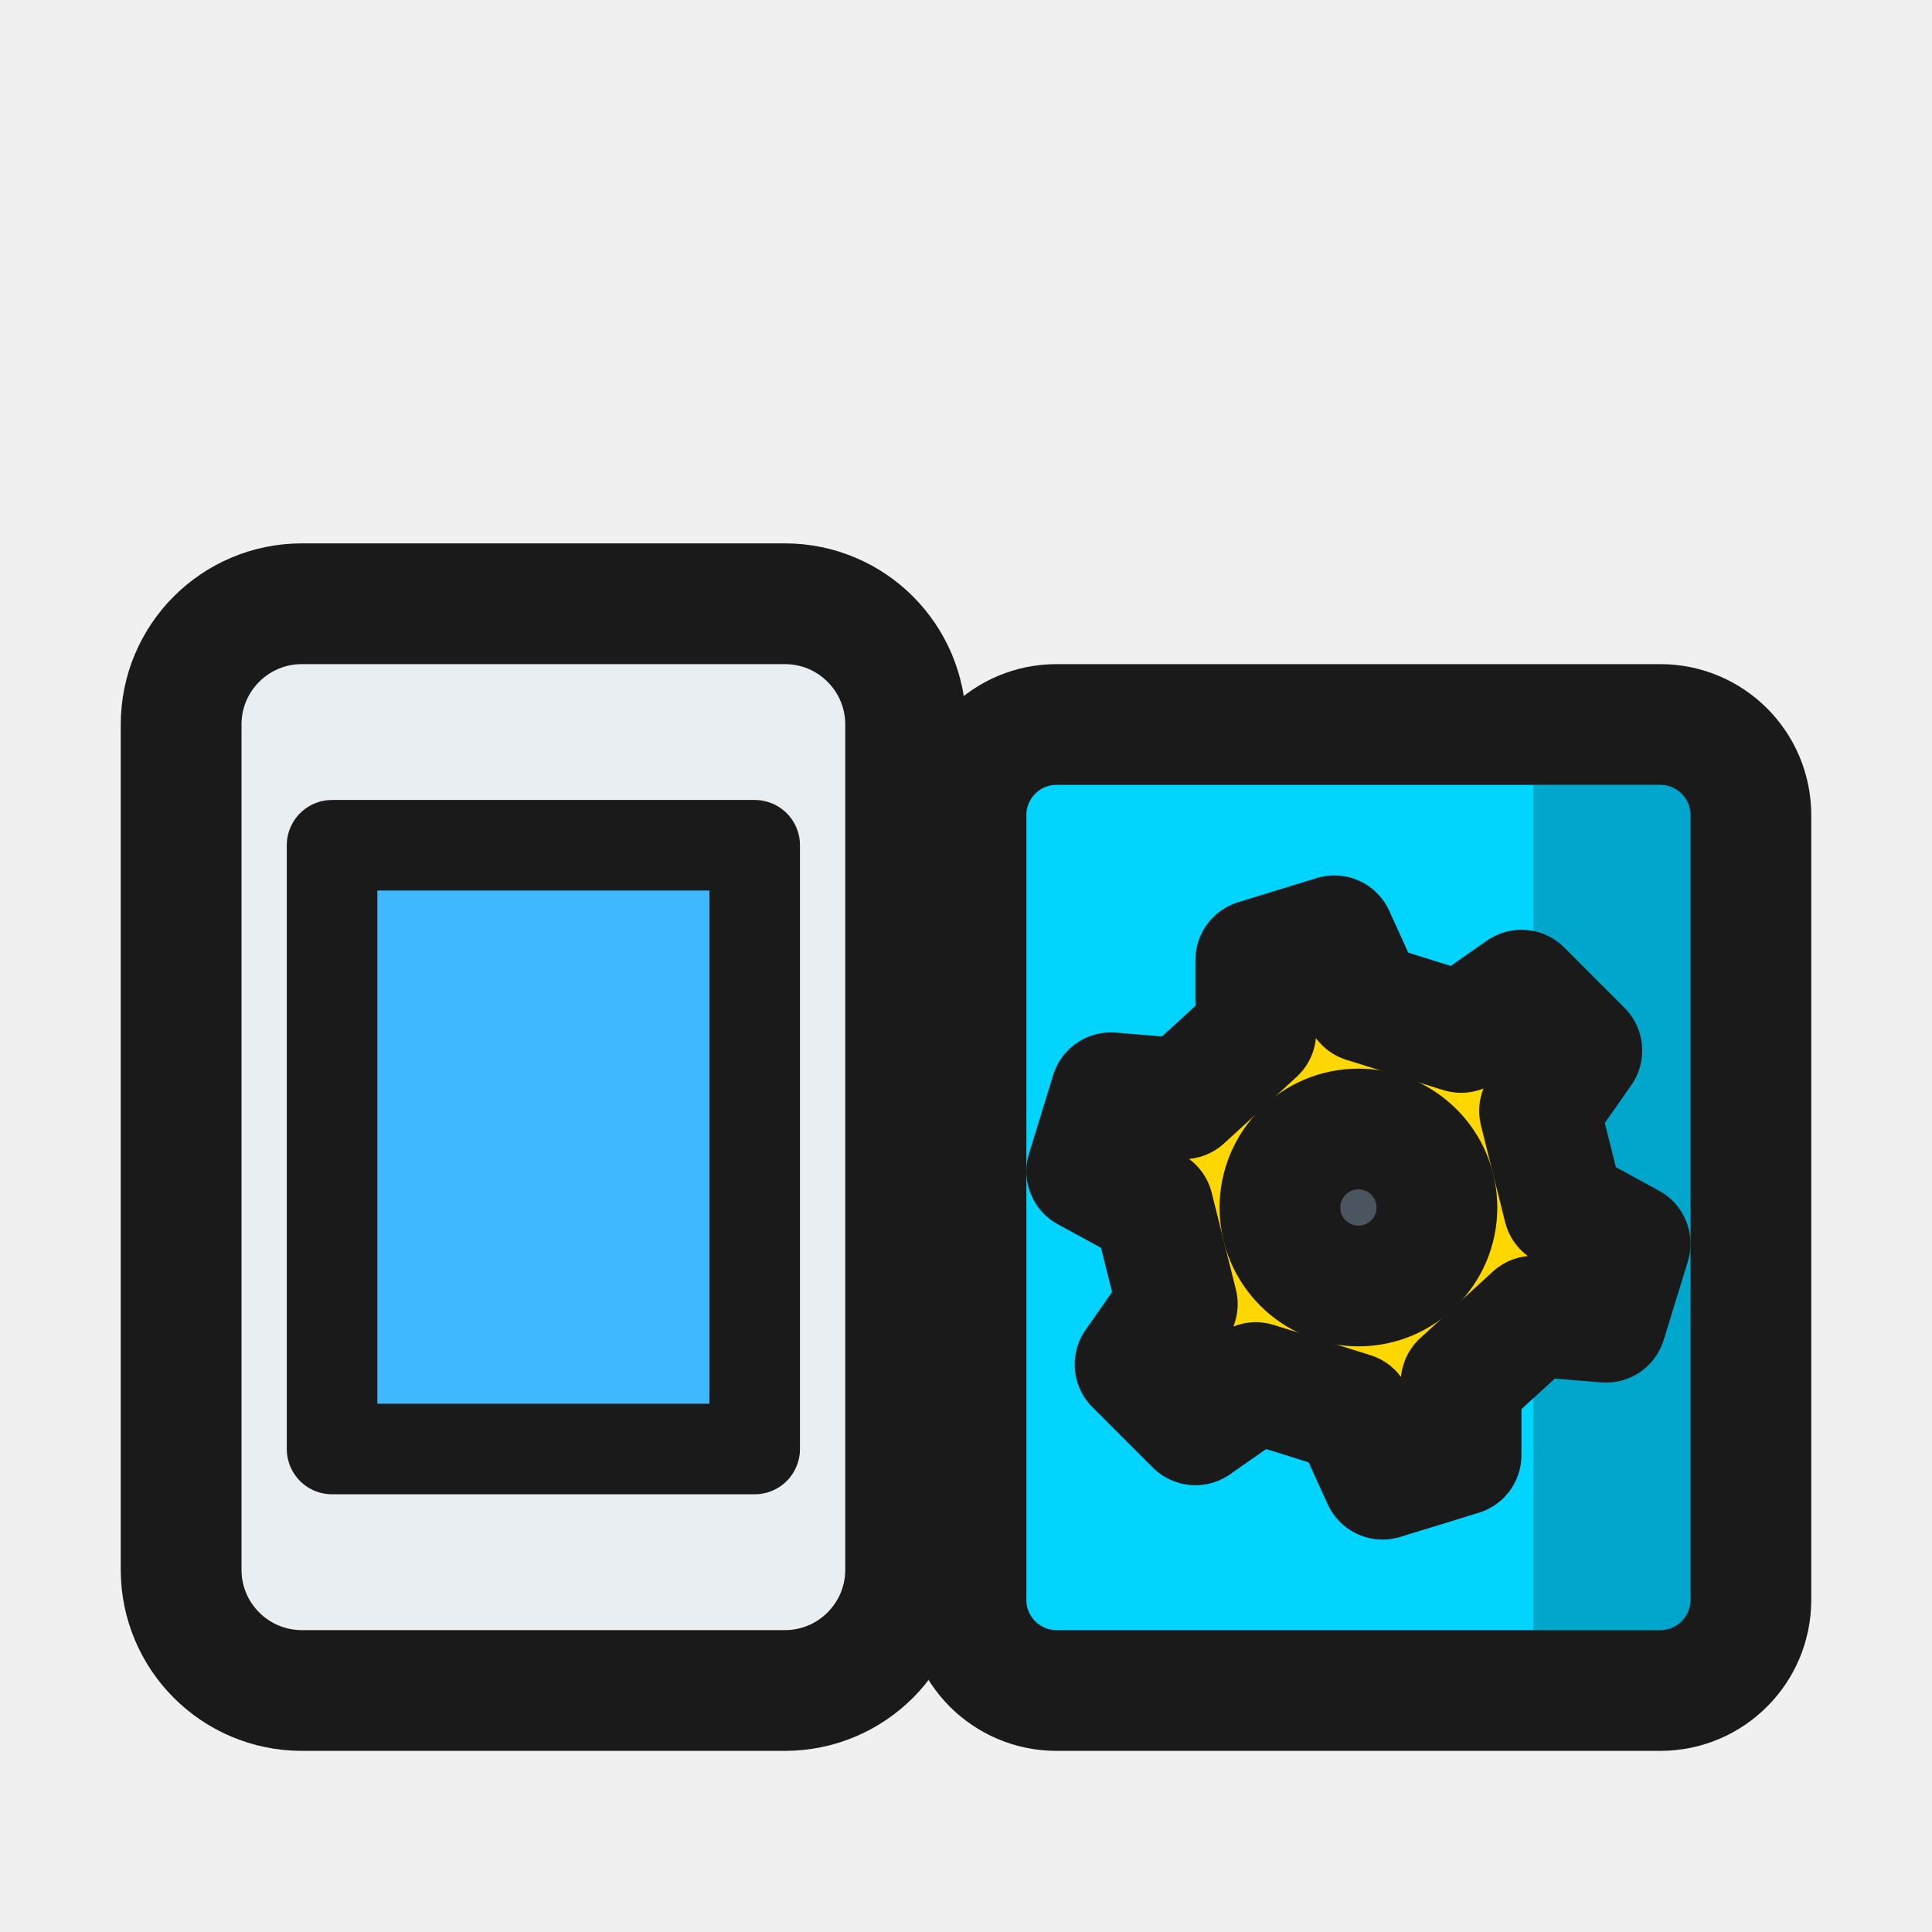
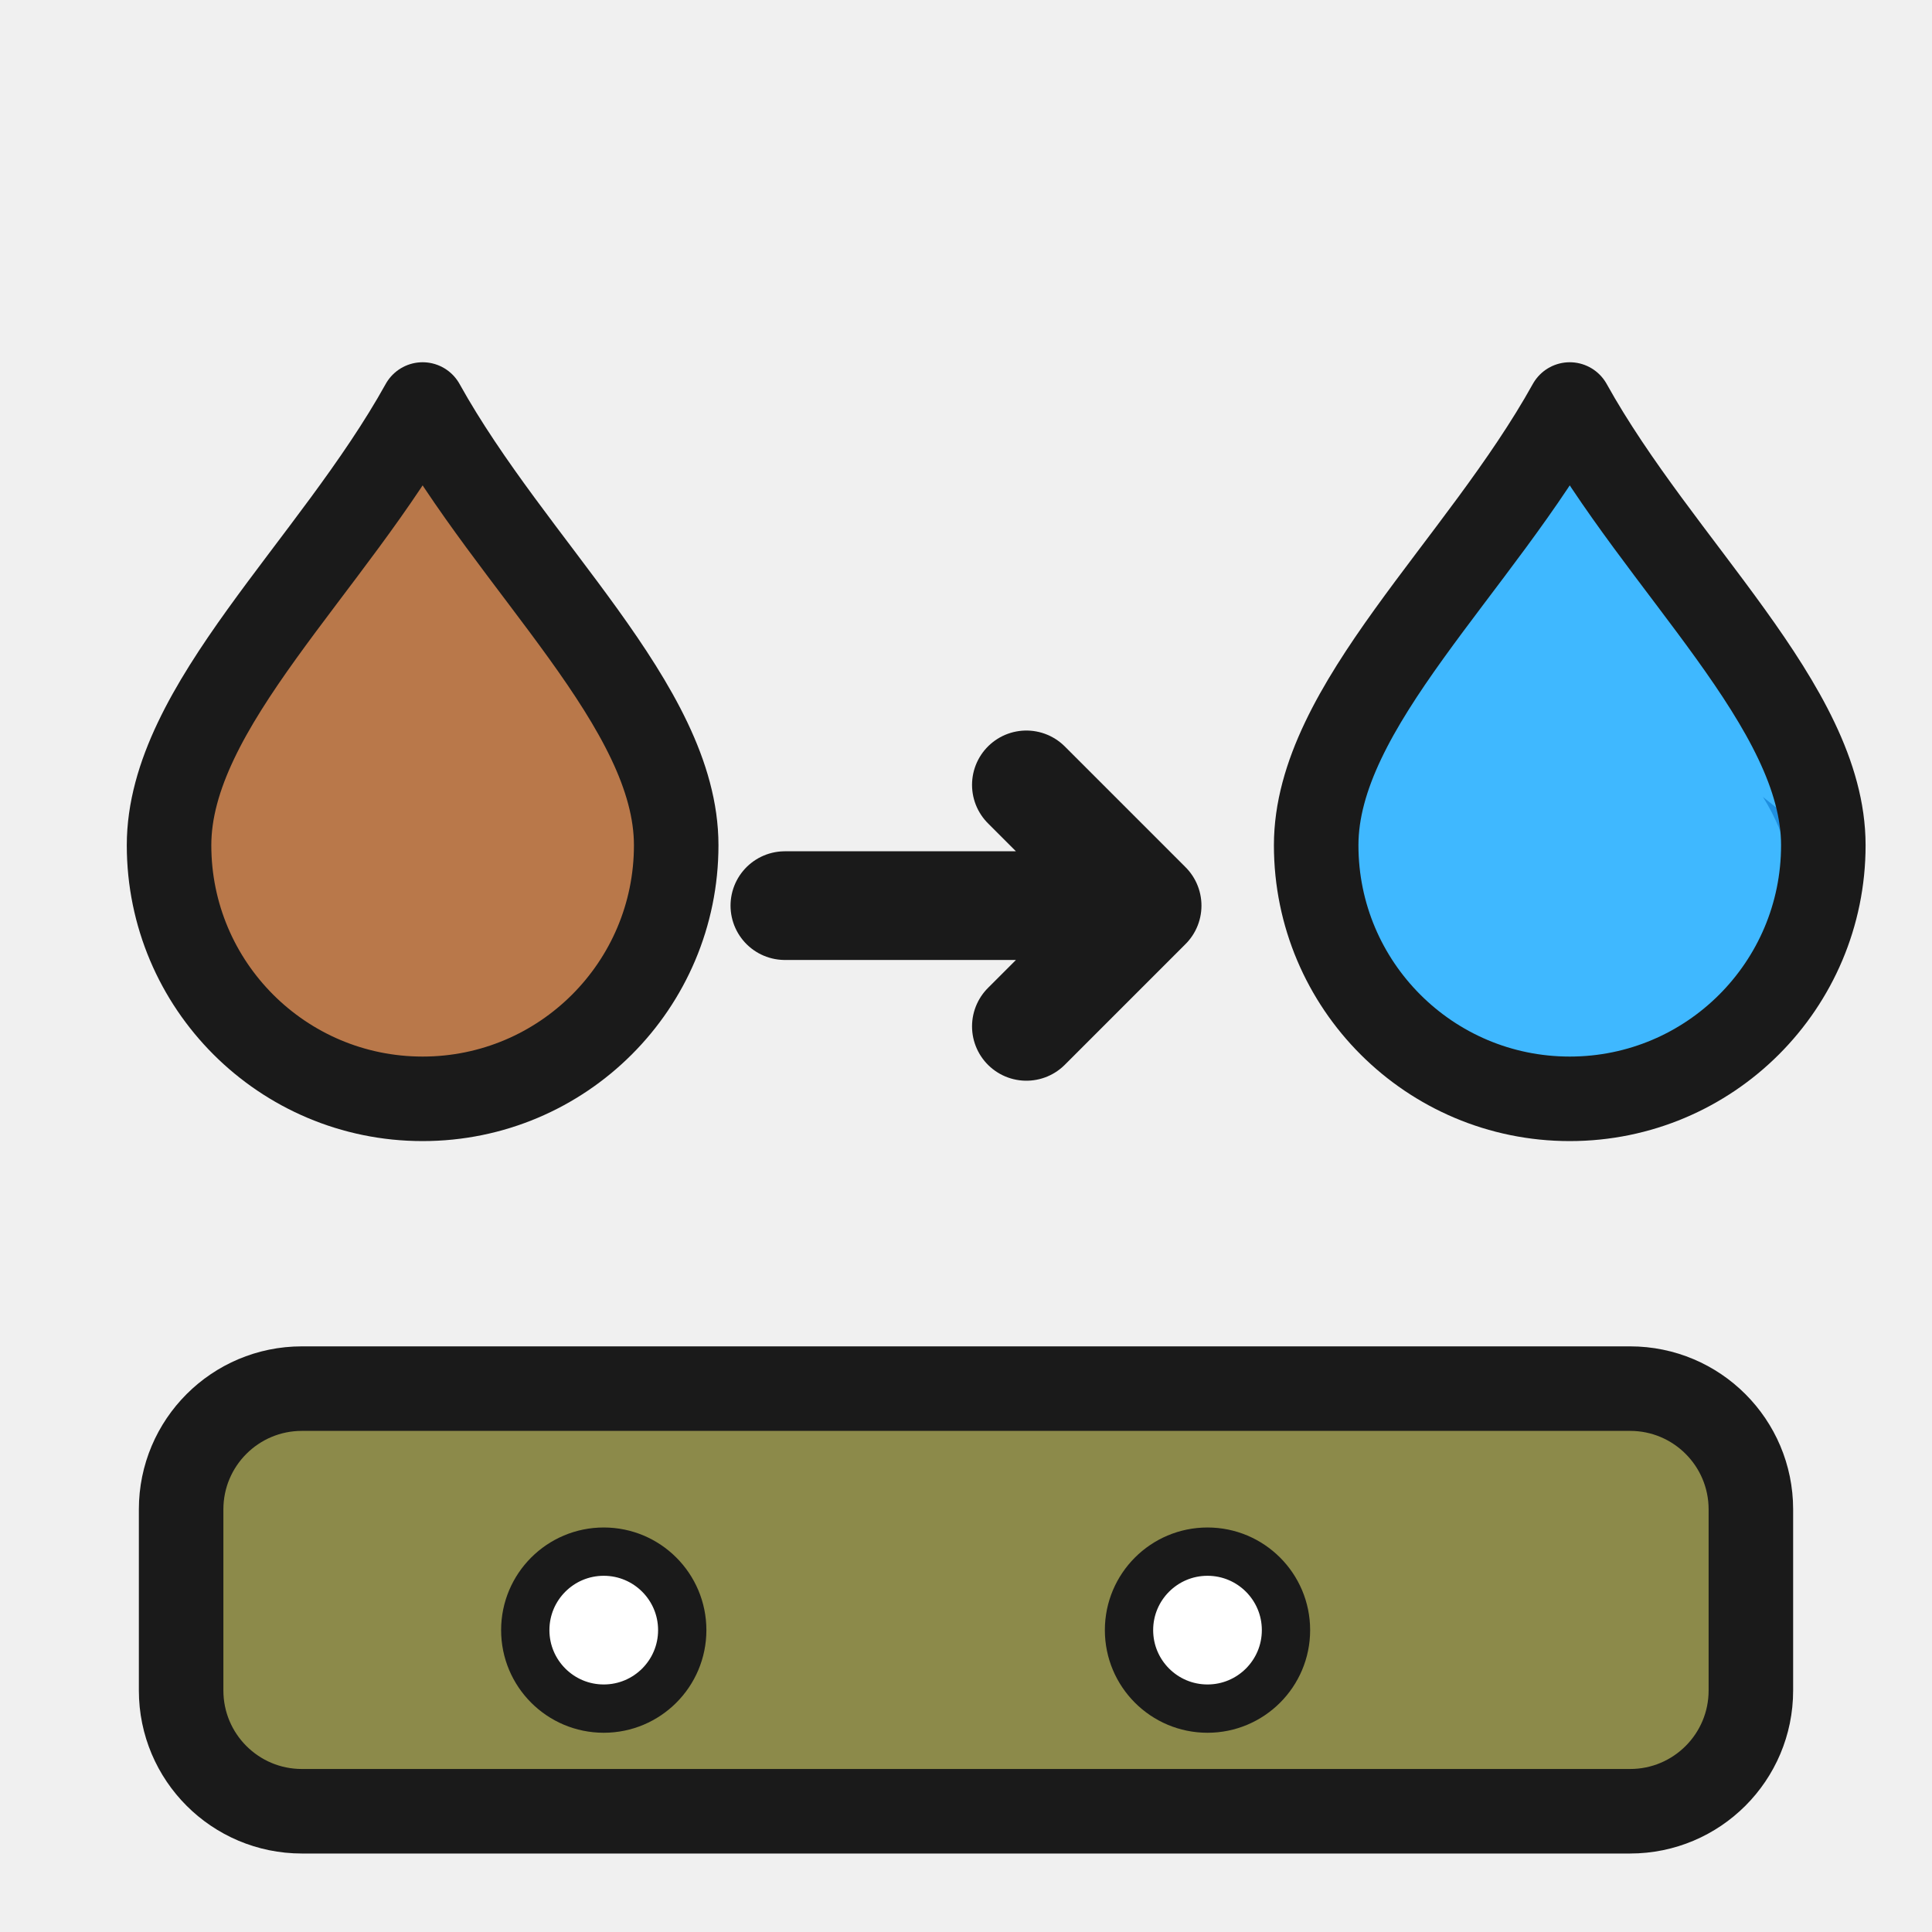
<svg xmlns="http://www.w3.org/2000/svg" viewBox="0 0 32 32" role="img" aria-labelledby="treatment-plant-sm-t" class="treatment-plant-sm-svg" fill="none" stroke="#1a1a1a" stroke-width="2" stroke-linejoin="round" stroke-linecap="round">
-   <style>@keyframes treatment-plant-sm-k-spin{to{transform:rotate(360deg)}}</style>
-   <rect x="3" y="10" width="12" height="18" fill="#E8EEF2" rx="2" />
-   <rect x="5.5" y="14" width="7" height="10" fill="#3FB8FF" stroke-width="1.5" />
-   <rect x="16" y="12" width="13" height="16" fill="#00D4FF" stroke="none" rx="1.5" />
-   <rect x="25.4" y="13" width="2.6" height="14" fill="#00A6CC" stroke="none" />
-   <rect x="16" y="12" width="13" height="16" fill="none" rx="1.5" />
-   <g style="animation:treatment-plant-sm-k-spin 6s linear infinite;transform-box:fill-box;transform-origin:center">
-     <path d="M25.9 20L27 20.6L26.6 21.9L25.4 21.8L24.2 22.9L24.2 24.1L22.9 24.5L22.4 23.4L20.8 22.9L19.8 23.6L18.8 22.6L19.5 21.6L19.1 20L18 19.4L18.4 18.1L19.6 18.2L20.8 17.1L20.8 15.9L22.1 15.5L22.6 16.6L24.2 17.1L25.2 16.4L26.2 17.4L25.5 18.4Z" fill="#FFD700" />
-     <circle cx="22.5" cy="20" r="1.3" fill="#4A5560" />
+   <style>@keyframes treatment-plant-sm-k-bob{0%,100%{transform:translateY(0)}50%{transform:translateY(-1.2px)}}@keyframes treatment-plant-sm-k-rise{0%{transform:translateY(1.5px);opacity:0}25%,75%{opacity:1}100%{transform:translateY(-3px);opacity:0}}</style>
+   <path d="M7 6.7C8.5 9.4 11.2 11.7 11.2 14A4.2 4.2 0 0 1 2.8 14C2.8 11.7 5.5 9.4 7 6.7Z" fill="#B9784A" stroke-width="1.4" />
+   <path d="M13 15h6l-2-2m2 2-2 2" fill="none" stroke-width="1.8" />
+   <g style="animation:treatment-plant-sm-k-bob 3s ease-in-out -0.6s infinite;transform-box:fill-box;transform-origin:center">
+     <path d="M26 6.7C27.5 9.4 30.2 11.7 30.2 14A4.2 4.2 0 0 1 21.8 14C21.8 11.7 24.5 9.4 26 6.7Z" fill="#3FB8FF" stroke="none" />
+     <path d="M30.2 14A4.2 4.2 0 0 1 24.7 18A3.4 3.4 0 0 0 29.2 13.2Z" fill="#1F8FE0" stroke="none" />
+     <path d="M26 6.7C27.5 9.4 30.2 11.7 30.2 14A4.2 4.2 0 0 1 21.8 14C21.8 11.7 24.5 9.4 26 6.7Z" fill="none" stroke-width="1.4" />
+   </g>
+   <rect x="3" y="23" width="26" height="7" fill="#8C8A4A" stroke-width="1.4" rx="2" />
+   <g style="animation:treatment-plant-sm-k-rise 2.2s ease-out infinite;transform-box:fill-box;transform-origin:center">
+     <circle cx="10" cy="27" r="1.3" fill="#fff" stroke-width="0.8" />
+   </g>
+   <g style="animation:treatment-plant-sm-k-rise 2.2s ease-out -1.1s infinite;transform-box:fill-box;transform-origin:center">
+     <circle cx="20" cy="27" r="1.3" fill="#fff" stroke-width="0.8" />
  </g>
</svg>
